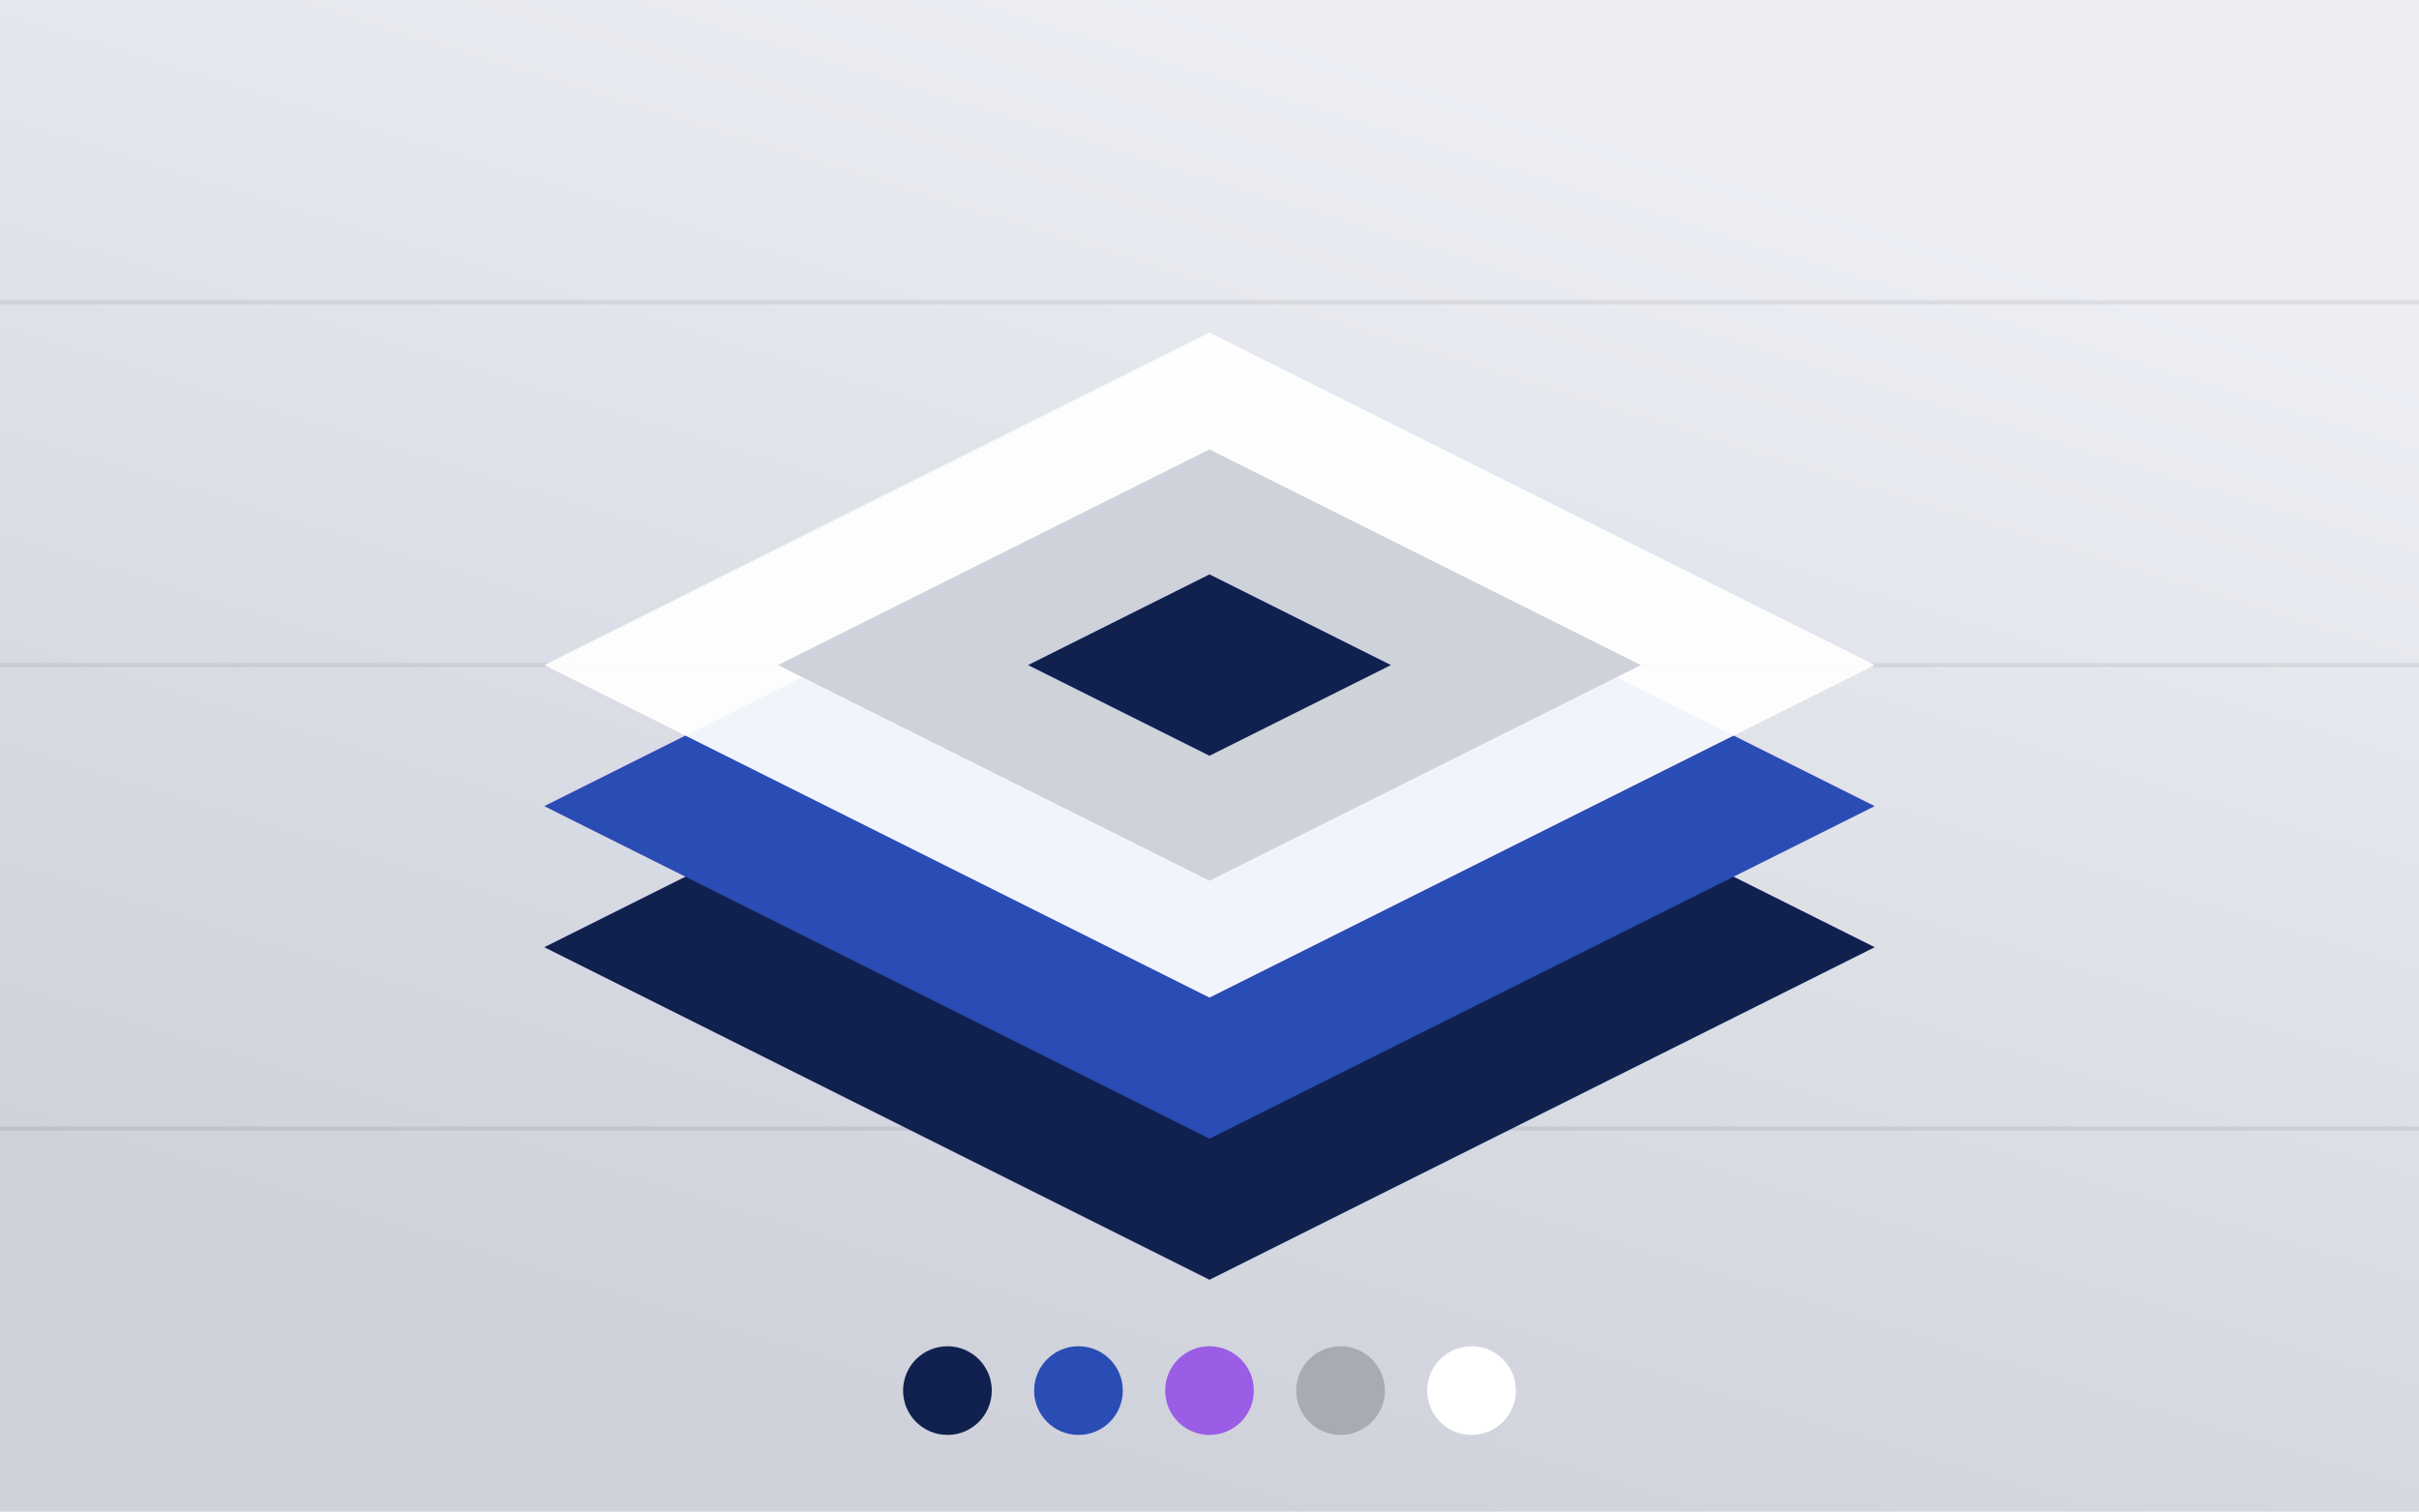
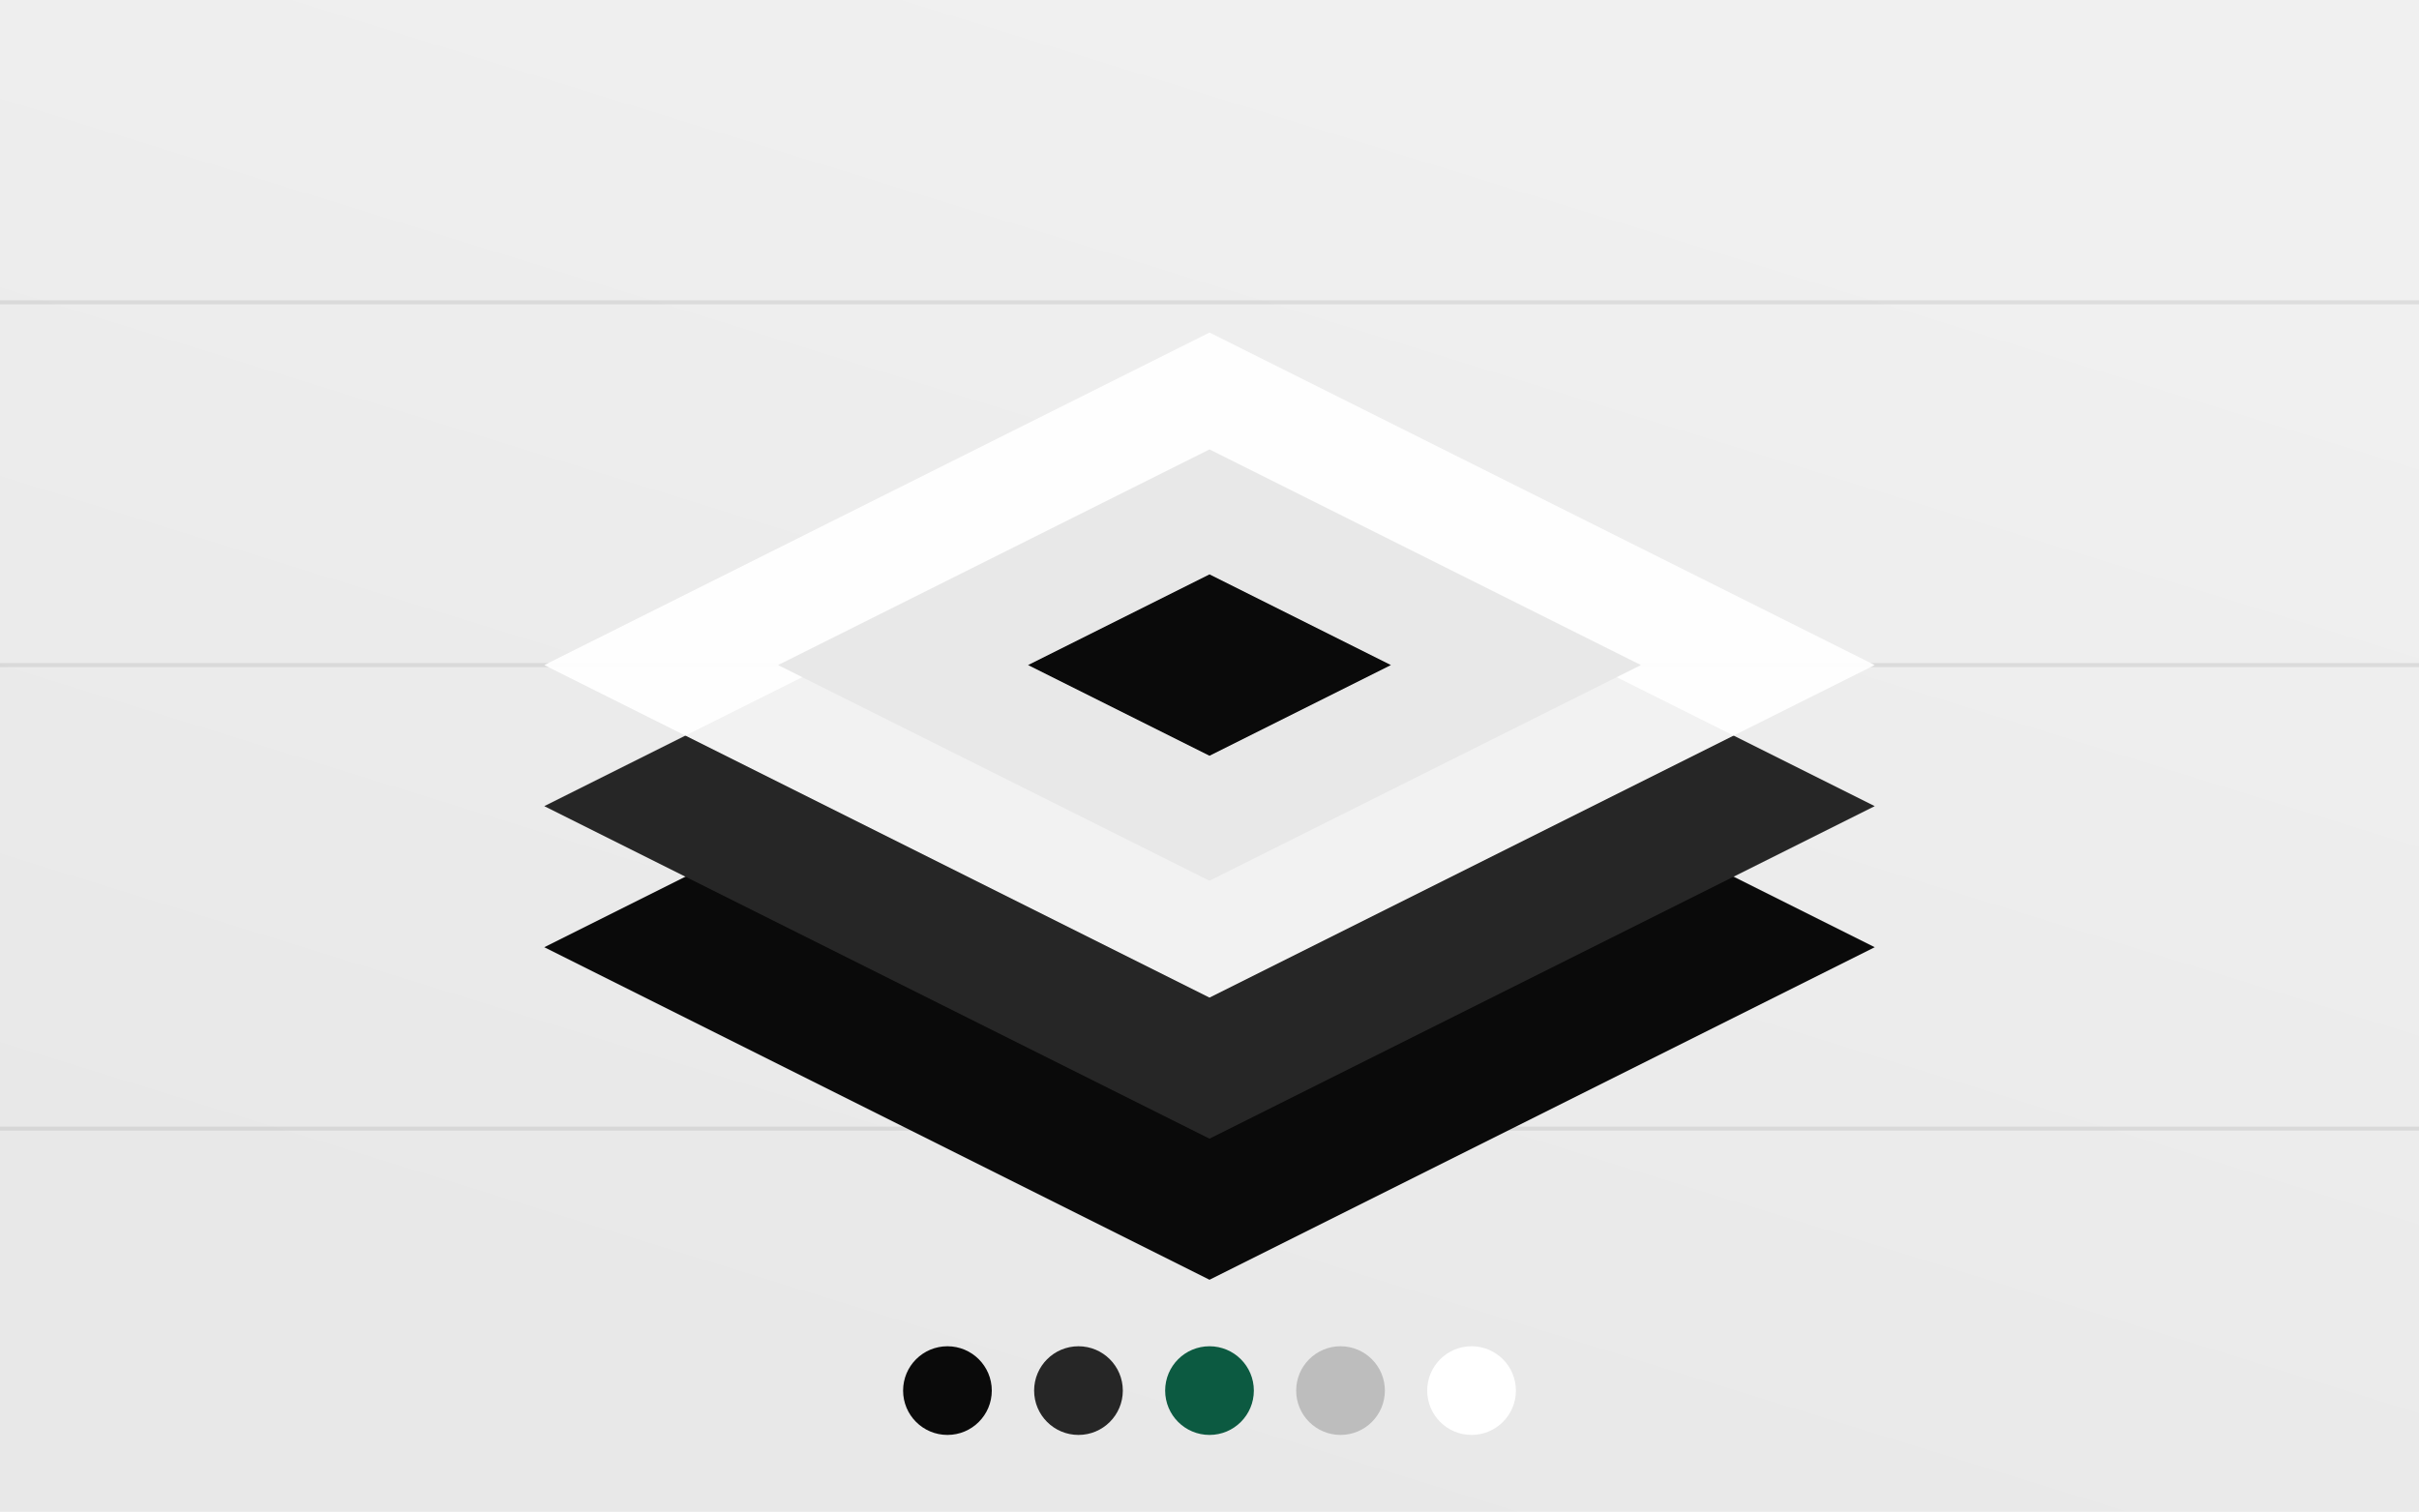
<svg xmlns="http://www.w3.org/2000/svg" viewBox="0 0 1200 750" width="1200" height="750">
  <defs>
    <linearGradient id="bg" x1="0.7" y1="0.1" x2="0.3" y2="0.9">
-       <stop offset="0" stop-color="#eceef4" />
-       <stop offset="1" stop-color="#cfd1db" />
+       <stop offset="0" stop-color="#f0f0f0" />
+       <stop offset="1" stop-color="#e8e8e8" />
    </linearGradient>
  </defs>
  <rect width="1200" height="750" fill="url(#bg)" />
-   <line x1="0" y1="150" x2="1200" y2="150" stroke="#0d0d10" stroke-opacity=".08" stroke-width="2" />
-   <line x1="0" y1="330" x2="1200" y2="330" stroke="#0d0d10" stroke-opacity=".08" stroke-width="2" />
-   <line x1="0" y1="560" x2="1200" y2="560" stroke="#0d0d10" stroke-opacity=".08" stroke-width="2" />
-   <polygon points="600,305 930,470 600,635 270,470" fill="#10204f" fill-opacity="1" />
-   <polygon points="600,235 930,400 600,565 270,400" fill="#2a4cb5" fill-opacity="1" />
+   <line x1="0" y1="150" x2="1200" y2="150" stroke="#0a0a0a" stroke-opacity=".08" stroke-width="2" />
+   <line x1="0" y1="330" x2="1200" y2="330" stroke="#0a0a0a" stroke-opacity=".08" stroke-width="2" />
+   <line x1="0" y1="560" x2="1200" y2="560" stroke="#0a0a0a" stroke-opacity=".08" stroke-width="2" />
+   <polygon points="600,305 930,470 600,635 270,470" fill="#0a0a0a" fill-opacity="1" />
+   <polygon points="600,235 930,400 600,565 270,400" fill="#262626" fill-opacity="1" />
  <polygon points="600,165 930,330 600,495 270,330" fill="#fff" fill-opacity="0.94" />
-   <polygon points="600,223 814,330 600,437 386,330" fill="#cfd1db" fill-opacity="1" />
-   <polygon points="600,285 690,330 600,375 510,330" fill="#10204f" fill-opacity="1" />
-   <circle cx="470" cy="690" r="22" fill="#10204f" />
-   <circle cx="535" cy="690" r="22" fill="#2a4cb5" />
-   <circle cx="600" cy="690" r="22" fill="#9b5de5" />
-   <circle cx="665" cy="690" r="22" fill="#a9abb4" />
+   <polygon points="600,223 814,330 600,437 386,330" fill="#e8e8e8" fill-opacity="1" />
+   <polygon points="600,285 690,330 600,375 510,330" fill="#0a0a0a" fill-opacity="1" />
+   <circle cx="470" cy="690" r="22" fill="#0a0a0a" />
+   <circle cx="535" cy="690" r="22" fill="#262626" />
+   <circle cx="600" cy="690" r="22" fill="#0c5a41" />
+   <circle cx="665" cy="690" r="22" fill="#bdbdbd" />
  <circle cx="730" cy="690" r="22" fill="#fff" />
</svg>
